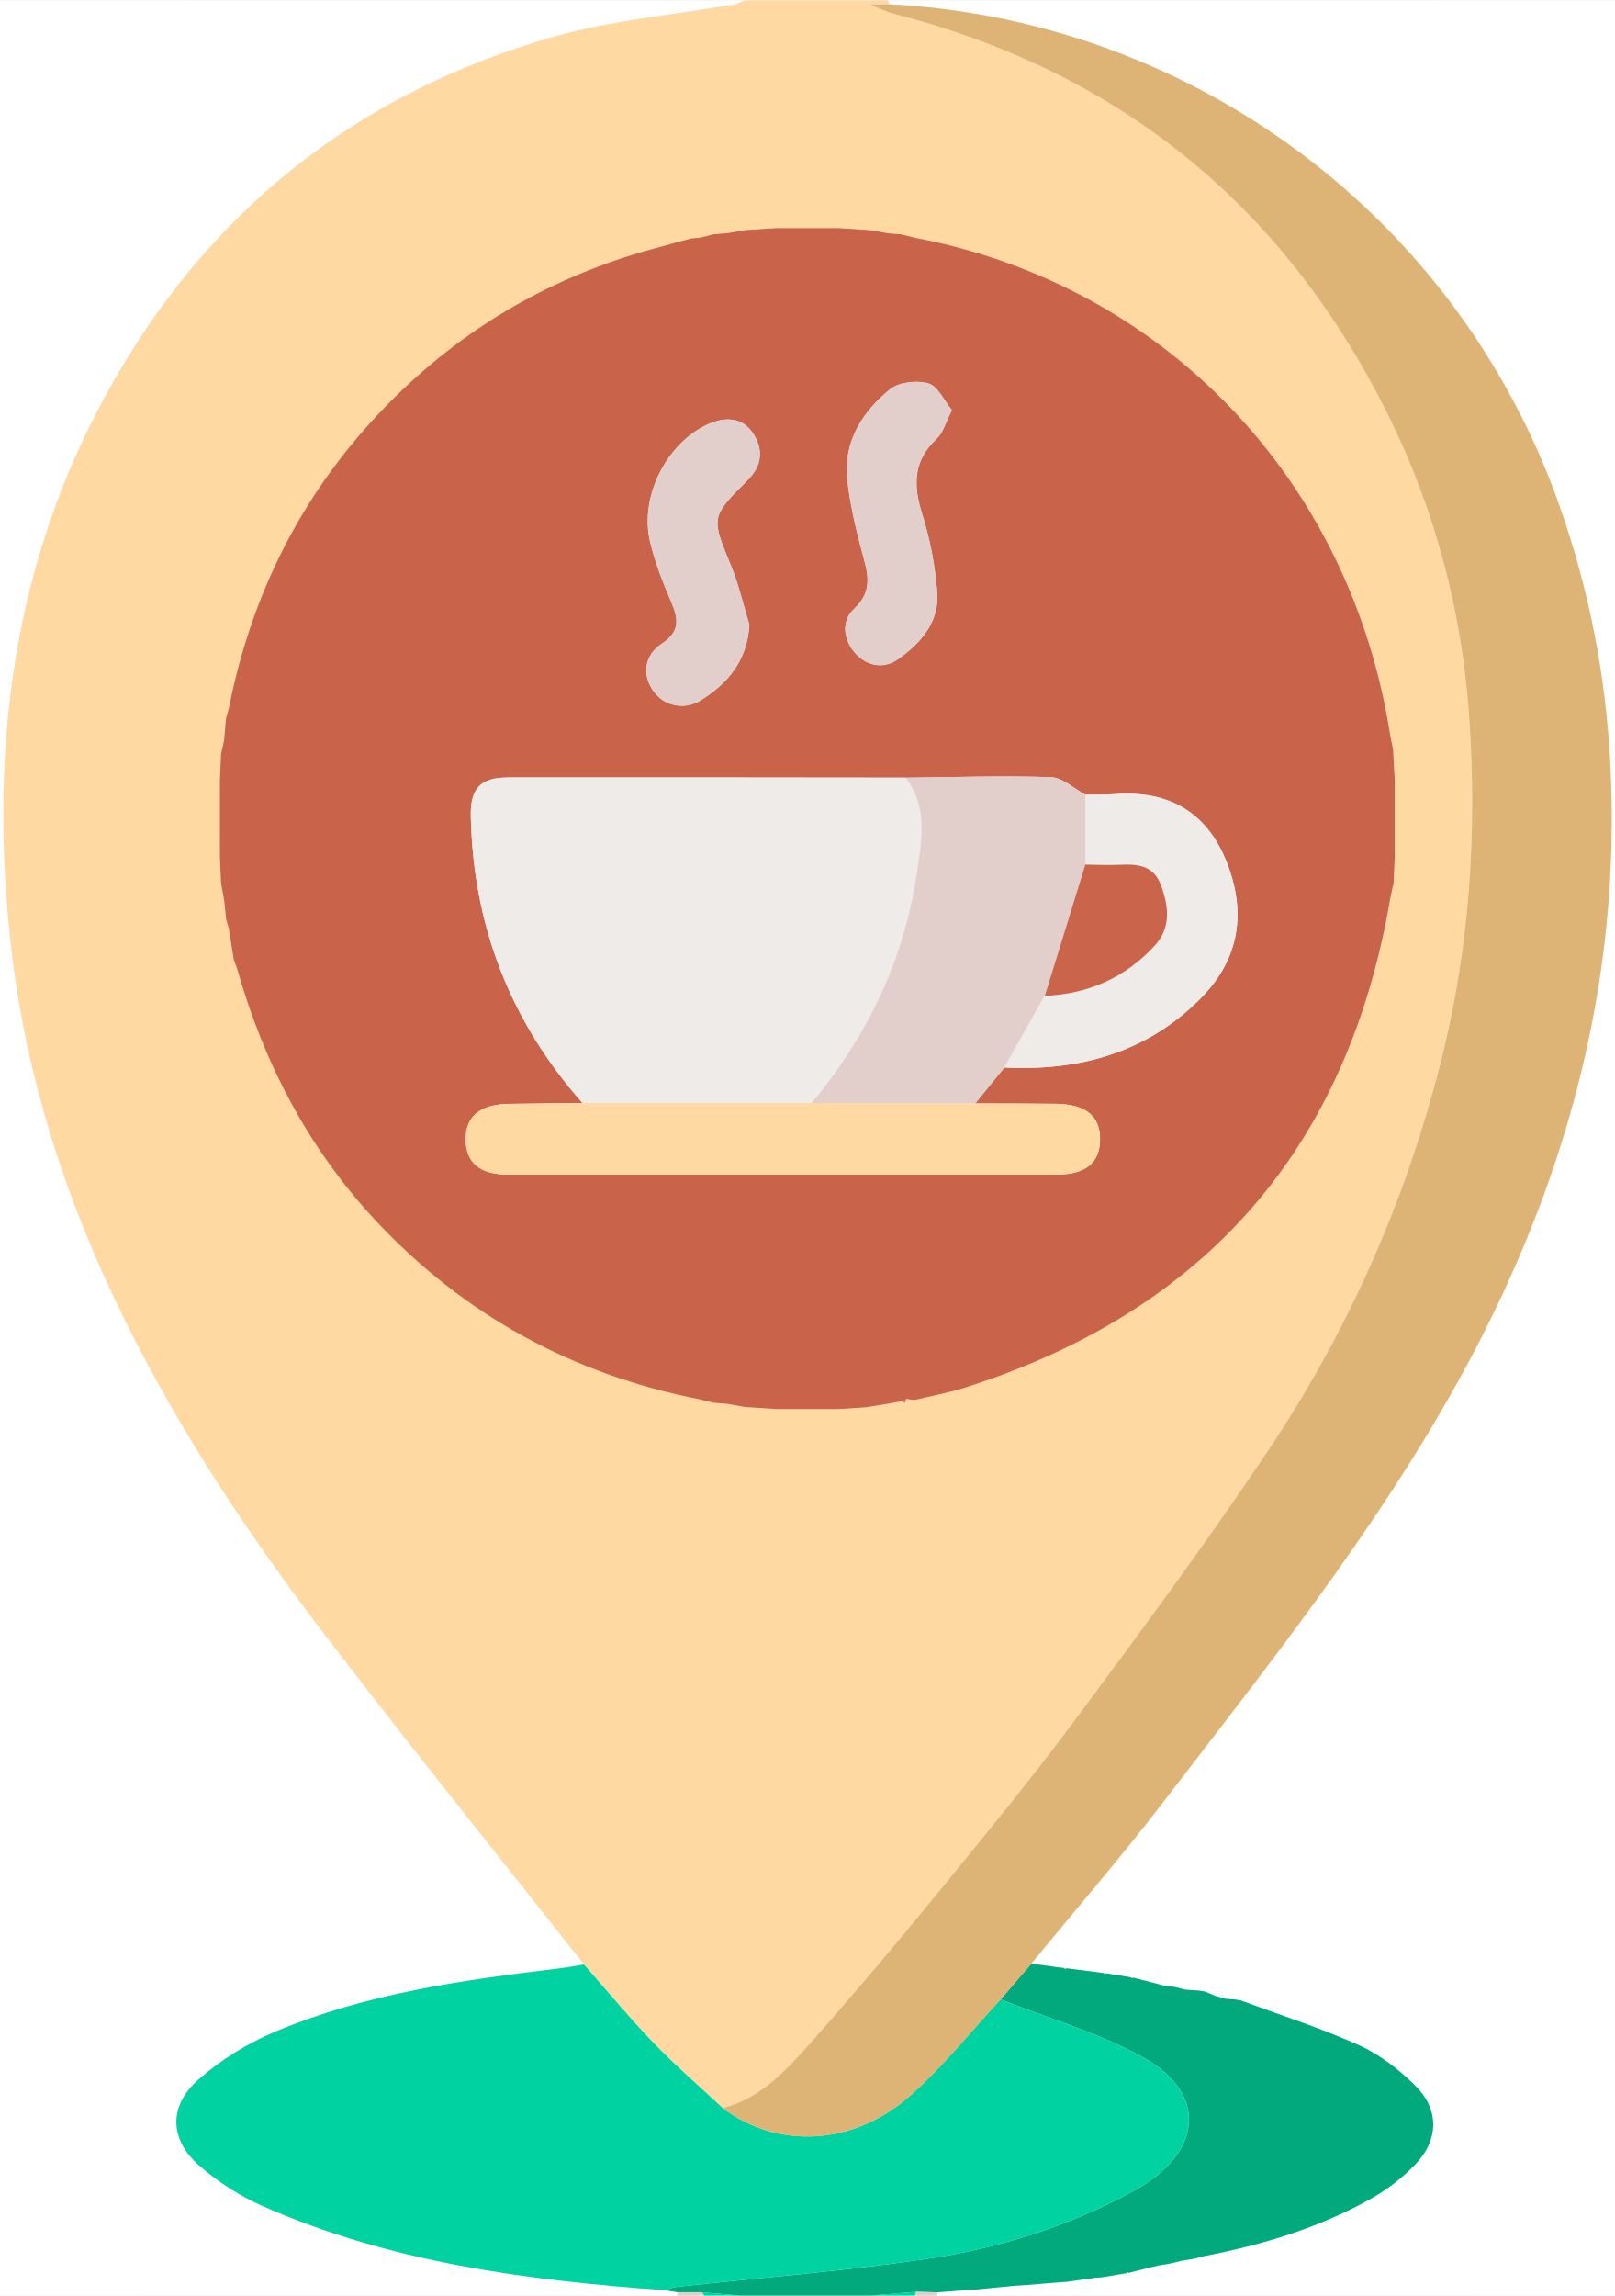
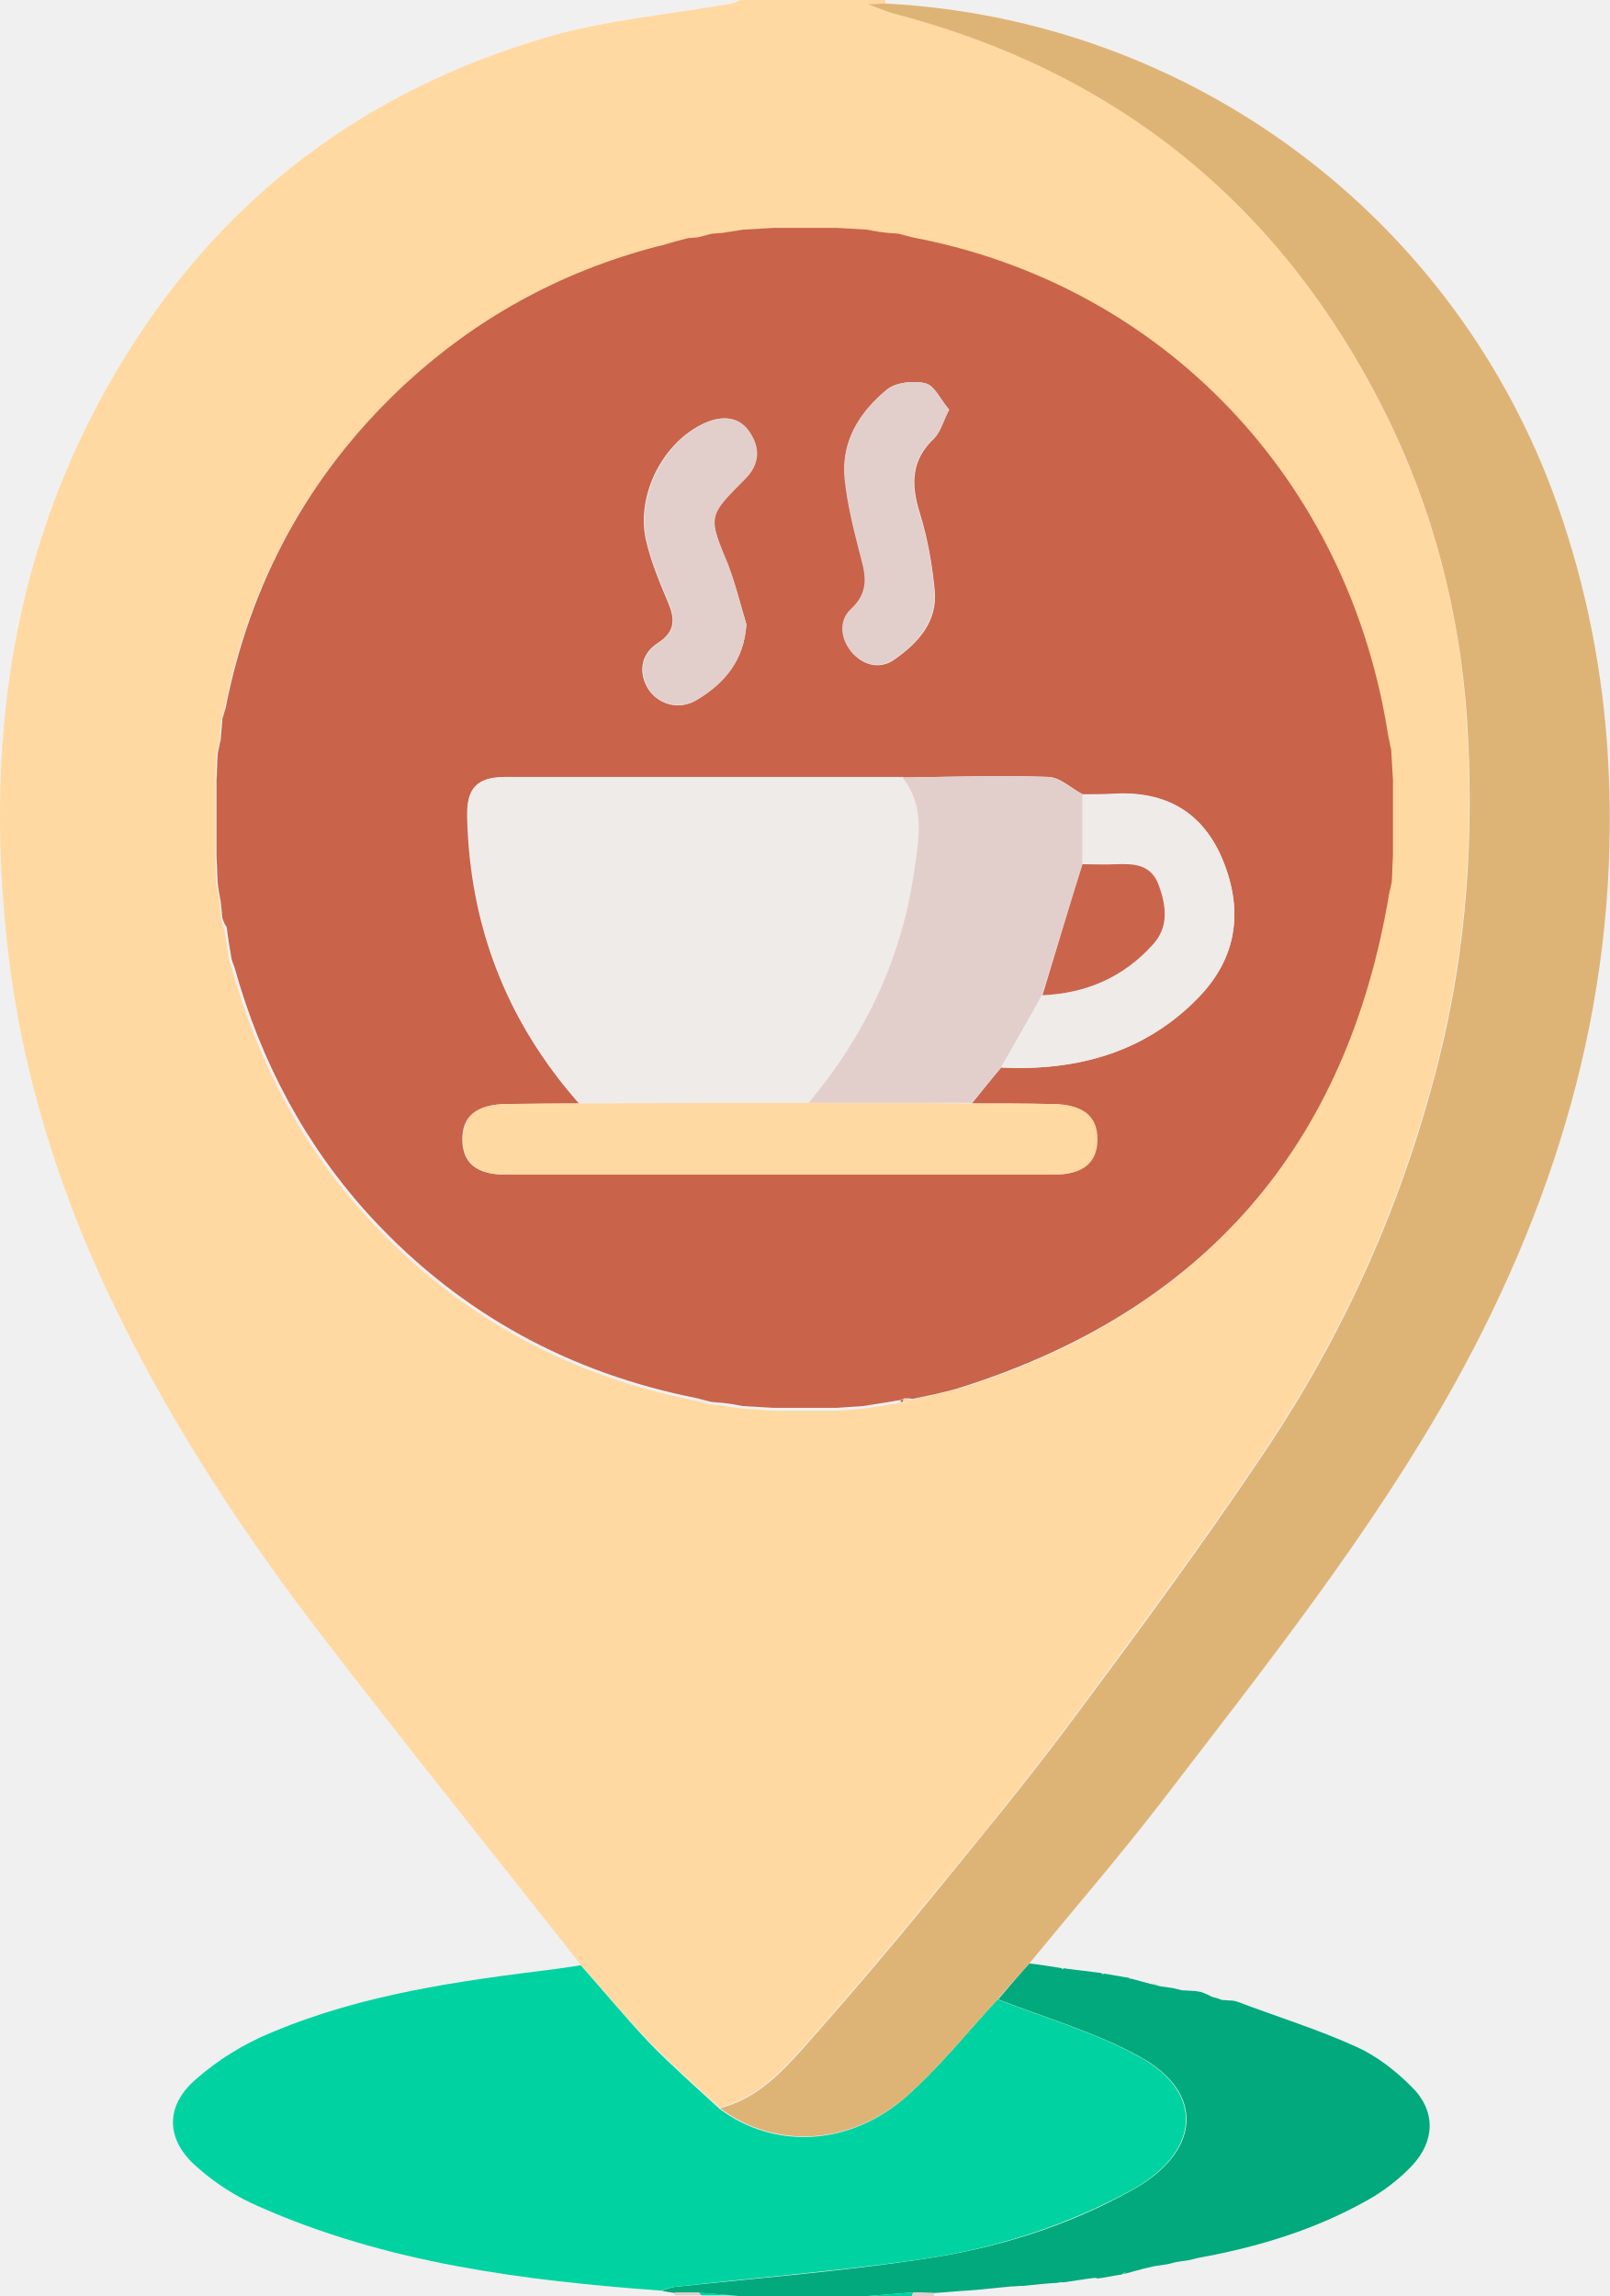
- <svg xmlns="http://www.w3.org/2000/svg" version="1.1" id="Layer_1" x="0px" y="0px" viewBox="0 0 270.04 384" style="enable-background:new 0 0 270.04 384;" xml:space="preserve">
+ <svg xmlns="http://www.w3.org/2000/svg" version="1.1" id="Layer_1" x="0px" y="0px" viewBox="0 0 269.1 383.9" style="enable-background:new 0 0 269.1 383.9;" xml:space="preserve">
  <style type="text/css">
- 	.st0{fill:#FFFFFF;}
- 	.st1{fill:#FFD9A1;}
- 	.st2{fill:#01A97D;}
- 	.st3{fill:#00D3A1;}
- 	.st4{fill:#E2CFCC;}
- 	.st5{fill:#FDD6A0;}
- 	.st6{fill:#DEB476;}
- 	.st7{fill:#C9634A;}
- 	.st8{fill:#CA654C;}
- 	.st9{fill:#EFEBE9;}
+ 	.st0{fill:#FFD9A1;}
+ 	.st1{fill:#01A97D;}
+ 	.st2{fill:#00D3A1;}
+ 	.st3{fill:#E2CFCC;}
+ 	.st4{fill:#FDD6A0;}
+ 	.st5{fill:#DEB476;}
+ 	.st6{fill:#C9634A;}
+ 	.st7{fill:#CA654C;}
+ 	.st8{fill:#EFEBE9;}
</style>
  <g>
    <g>
-       <path class="st0" d="M113.32,383.93c-55.73,0-111.46-0.02-167.19,0.07c-2.57,0-3.07-0.5-3.07-3.07    c0.08-125.95,0.08-251.91,0-377.86c0-2.57,0.5-3.08,3.07-3.07C5.61,0.09,65.09,0.07,124.57,0.07c-0.56,0.23-1.1,0.56-1.68,0.66    c-10.14,1.78-20.54,2.64-30.39,5.46c-32.96,9.44-57.94,29.34-74.56,59.45c-15.9,28.81-19.7,59.88-16.16,92.02    c2.45,22.21,9.26,43.29,19.21,63.32c9.3,18.73,20.84,36.06,33.5,52.61c14.15,18.5,28.77,36.64,43.19,54.93    c-1.35,0.22-2.68,0.49-4.04,0.65c-16.22,1.95-32.42,4.21-47.6,10.59c-4.62,1.94-9.13,4.71-12.87,8.03    c-5.09,4.51-4.81,10.13,0.34,14.54c3.07,2.64,6.64,4.92,10.34,6.56c21.4,9.48,44.21,12.45,67.27,14.11    c0.76,0.12,1.51,0.24,2.27,0.36C113.33,383.55,113.3,383.74,113.32,383.93z" />
-       <path class="st0" d="M148.56,0.07c58.48,0,116.96,0.02,175.44-0.07c2.57,0,3.07,0.5,3.07,3.07c-0.08,125.95-0.08,251.91,0,377.86    c0,2.57-0.5,3.08-3.07,3.07c-55.73-0.09-111.46-0.07-167.19-0.07c0.03-0.18,0.01-0.36-0.06-0.53c1.79-0.14,3.57-0.27,5.36-0.41    c0.46-0.03,0.92-0.06,1.37-0.09c2.05-0.2,4.09-0.4,6.14-0.6c0.7-0.05,1.4-0.09,2.1-0.14c1.86-0.15,3.71-0.3,5.57-0.45    c0.38-0.03,0.75-0.05,1.13-0.08c1.61-0.23,3.23-0.45,4.84-0.68c0.33-0.03,0.67-0.05,1-0.08c1.4-0.23,2.8-0.47,4.2-0.7    c0,0,0.31-0.03,0.31-0.03c1.11-0.28,2.22-0.57,3.33-0.85c0.59-0.14,1.17-0.27,1.76-0.41c0.67-0.11,1.33-0.22,2-0.33    c0.57-0.14,1.14-0.29,1.71-0.43c0.68-0.11,1.36-0.22,2.03-0.33c0.56-0.15,1.12-0.29,1.68-0.44c9.81-1.89,19.31-4.73,28.05-9.64    c2.68-1.5,5.22-3.47,7.36-5.67c4.03-4.16,4.11-9.28-0.01-13.3c-2.72-2.66-5.9-5.14-9.34-6.69c-6.43-2.89-13.18-5.04-19.8-7.5    c-0.33-0.05-0.67-0.11-1-0.16c-0.52-0.04-1.04-0.07-1.56-0.11c-0.54-0.15-1.08-0.3-1.62-0.46c-0.6-0.25-1.21-0.5-1.81-0.75    c-0.35-0.06-0.69-0.11-1.04-0.17c-0.75-0.05-1.49-0.09-2.24-0.14c-0.56-0.14-1.11-0.29-1.67-0.43c-0.7-0.1-1.4-0.2-2.11-0.3    c-0.55-0.15-1.1-0.29-1.65-0.44c-1.11-0.29-2.23-0.58-3.34-0.86c0,0-0.3-0.03-0.3-0.03c-1.39-0.23-2.78-0.45-4.16-0.68    c-0.11-0.13-0.24-0.15-0.38-0.04c-2.12-0.27-4.23-0.54-6.35-0.81l-0.29-0.01c-1.84-0.25-3.67-0.51-5.51-0.76    c7.35-8.97,14.96-17.74,22.01-26.94c17.3-22.57,35.08-44.82,49.01-69.78c18.06-32.36,27.79-66.75,25.83-104.11    c-0.78-14.8-3.59-29.11-8.52-43.06C243.87,36.38,199.67,3.35,148.67,0.69C148.62,0.49,148.59,0.28,148.56,0.07z" />
-       <path class="st1" d="M97.69,328.53C83.27,310.24,68.65,292.1,54.5,273.6c-12.67-16.55-24.21-33.89-33.5-52.61    c-9.95-20.03-16.77-41.11-19.21-63.32c-3.54-32.14,0.26-63.21,16.16-92.02C34.56,35.53,59.54,15.63,92.5,6.19    c9.84-2.82,20.25-3.68,30.39-5.46c0.58-0.1,1.12-0.44,1.68-0.66c7,0,13.99,0,20.99,0c0,0.24-0.01,0.47-0.02,0.71    c1.36,0.52,2.69,1.18,4.09,1.54c37.59,9.67,65.01,32,82.35,66.61c8.11,16.19,12.67,33.59,13.84,51.56    c1.24,19.03,0,38.01-4.69,56.68c-5.92,23.57-15.62,45.47-29.1,65.57c-10.32,15.39-21.35,30.31-32.41,45.18    c-7.57,10.17-15.64,19.96-23.67,29.77c-6.69,8.18-13.52,16.25-20.54,24.15c-4.03,4.54-8.22,9.1-14.49,10.73    c-3.88-3.63-7.92-7.11-11.6-10.94C105.27,337.43,101.55,332.92,97.69,328.53z M151.37,234.63c0.55-0.16,1.09-0.32,1.64-0.48    c2.78-0.67,5.62-1.18,8.34-2.04c40.46-12.84,64.21-40.23,71.3-82.08c0.17-0.77,0.34-1.55,0.51-2.32c0.07-1.48,0.13-2.96,0.2-4.44    c0-4.25,0-8.5,0-12.74c-0.09-1.72-0.19-3.43-0.28-5.15c-0.16-0.78-0.31-1.57-0.47-2.35c-6.65-42.79-37.77-75.37-79.54-83.27    c-0.77-0.19-1.54-0.38-2.32-0.57c-0.73-0.06-1.46-0.12-2.18-0.18c-1.03-0.18-2.05-0.36-3.08-0.54c-1.74-0.11-3.49-0.23-5.23-0.34    c-3.46,0-6.91,0-10.37,0c-1.74,0.11-3.48,0.23-5.23,0.34c-1.03,0.18-2.05,0.35-3.08,0.53c-0.73,0.06-1.46,0.12-2.18,0.17    c-0.77,0.19-1.55,0.38-2.32,0.57c-0.49,0.04-0.97,0.09-1.46,0.13c-0.76,0.21-1.52,0.42-2.29,0.62c-0.96,0.26-1.91,0.54-2.87,0.79    c-16.34,4.27-30.71,12.12-42.97,23.75C52.01,79.72,42.4,97.63,38.27,118.52c-0.15,0.54-0.31,1.07-0.46,1.61    c-0.11,1.21-0.22,2.42-0.33,3.63c-0.17,0.77-0.34,1.55-0.51,2.32c-0.07,1.48-0.13,2.96-0.2,4.44c0,4.25,0,8.5,0,12.75    c0.07,1.48,0.13,2.96,0.2,4.44c0.18,1.02,0.37,2.04,0.55,3.06c0.09,0.96,0.19,1.93,0.28,2.89c0.15,0.54,0.31,1.07,0.46,1.61    c0.28,1.74,0.56,3.48,0.84,5.22c0.18,0.49,0.36,0.98,0.54,1.47c4.48,15.82,11.89,30.04,23.15,42.11    c14.82,15.88,32.97,25.79,54.27,29.97c0.77,0.19,1.54,0.38,2.31,0.57c0.73,0.06,1.46,0.12,2.19,0.17    c1.03,0.18,2.05,0.36,3.08,0.54c1.74,0.12,3.49,0.23,5.23,0.35c3.45,0,6.91,0,10.36,0c1.5-0.09,3.01-0.19,4.51-0.28    c1.27-0.2,2.53-0.4,3.8-0.6c0.79-0.15,1.58-0.29,2.37-0.44C151.05,234.47,151.2,234.57,151.37,234.63z" />
-       <path class="st2" d="M183.27,380.95c-1.61,0.23-3.23,0.45-4.84,0.68c-0.38,0.03-0.75,0.05-1.13,0.08    c-1.86,0.15-3.71,0.3-5.57,0.45c-0.7,0.05-1.4,0.09-2.1,0.14c-2.05,0.2-4.09,0.4-6.14,0.6c-0.46,0.03-0.92,0.06-1.38,0.09    c-1.79,0.14-3.57,0.27-5.36,0.41c-1.15-0.03-2.3-0.06-3.45-0.09c-2.58,0.21-5.16,0.42-7.74,0.63c-7.25,0-14.49,0-21.74,0    c-2.12-0.18-4.24-0.37-6.36-0.55c-1.35,0-2.7,0-4.05,0c-0.76-0.12-1.51-0.24-2.27-0.36c0.7-0.19,1.39-0.48,2.1-0.56    c13.92-1.53,27.91-2.62,41.76-4.67c12.09-1.79,23.75-5.43,34.6-11.35c11.62-6.34,12.63-16.3,1.53-22.42    c-7.43-4.1-15.8-6.48-23.74-9.63c1.72-2,3.44-4,5.16-5.99c1.84,0.25,3.67,0.51,5.51,0.76c0,0,0.14,0.2,0.14,0.2l0.15-0.19    c2.12,0.27,4.23,0.54,6.35,0.81c0,0,0.18,0.18,0.18,0.18s0.2-0.14,0.2-0.14c1.39,0.23,2.78,0.45,4.16,0.68    c0,0,0.15,0.16,0.15,0.16l0.15-0.13c1.11,0.29,2.23,0.58,3.34,0.86c0.55,0.15,1.1,0.29,1.65,0.44c0.7,0.1,1.4,0.2,2.1,0.3    c0.56,0.14,1.11,0.29,1.67,0.43c0.75,0.05,1.49,0.09,2.24,0.14c0.34,0.06,0.69,0.11,1.04,0.17c0.6,0.25,1.21,0.5,1.81,0.75    c0.54,0.15,1.08,0.3,1.62,0.46c0.52,0.04,1.04,0.07,1.56,0.11c0.33,0.05,0.67,0.11,1,0.16c6.62,2.46,13.38,4.61,19.8,7.5    c3.43,1.54,6.62,4.03,9.34,6.69c4.12,4.03,4.04,9.15,0.01,13.3c-2.14,2.21-4.68,4.17-7.36,5.67c-8.74,4.91-18.25,7.75-28.05,9.64    c-0.56,0.15-1.12,0.29-1.68,0.44c-0.68,0.11-1.36,0.22-2.03,0.32c-0.57,0.14-1.14,0.29-1.71,0.43c-0.67,0.11-1.33,0.22-2,0.33    c-0.59,0.14-1.17,0.27-1.76,0.41c-1.11,0.28-2.22,0.57-3.33,0.85c0,0-0.16-0.13-0.16-0.13s-0.16,0.17-0.16,0.17    c-1.4,0.23-2.8,0.47-4.2,0.7C183.94,380.89,183.6,380.92,183.27,380.95z" />
-       <path class="st3" d="M145.56,383.93c2.58-0.21,5.16-0.42,7.74-0.63c-0.09,0.2-0.18,0.41-0.25,0.63    C150.56,383.93,148.06,383.93,145.56,383.93z" />
-       <path class="st3" d="M117.46,383.38c2.12,0.18,4.24,0.37,6.36,0.55c-2,0-4,0-6,0C117.65,383.77,117.53,383.59,117.46,383.38z" />
-       <path class="st4" d="M117.46,383.38c0.07,0.21,0.19,0.4,0.36,0.55c-1.5,0-3,0-4.5,0c-0.02-0.19,0.01-0.37,0.08-0.55    C114.76,383.38,116.11,383.38,117.46,383.38z" />
-       <path class="st4" d="M153.06,383.93c0.07-0.21,0.15-0.42,0.25-0.63c1.15,0.03,2.3,0.06,3.45,0.09c0.07,0.17,0.08,0.35,0.05,0.53    C155.56,383.93,154.31,383.93,153.06,383.93z" />
-       <path class="st5" d="M145.54,0.78c0.01-0.24,0.01-0.47,0.02-0.71c1,0,2,0,3,0c0.03,0.21,0.06,0.41,0.11,0.62    C147.63,0.72,146.59,0.75,145.54,0.78z" />
-       <path class="st3" d="M167.38,334.4c7.95,3.15,16.32,5.53,23.74,9.63c11.11,6.13,10.09,16.08-1.53,22.42    c-10.85,5.92-22.51,9.56-34.6,11.35c-13.85,2.04-27.83,3.14-41.76,4.67c-0.71,0.08-1.4,0.37-2.1,0.56    c-23.06-1.66-45.88-4.64-67.27-14.11c-3.7-1.64-7.27-3.92-10.34-6.56c-5.15-4.41-5.43-10.02-0.34-14.54    c3.74-3.32,8.25-6.09,12.87-8.03c15.19-6.39,31.38-8.64,47.6-10.59c1.35-0.16,2.69-0.43,4.04-0.65c3.86,4.38,7.58,8.9,11.63,13.1    c3.68,3.82,7.72,7.3,11.6,10.93c9.22,6.91,21.88,6.34,31.43-2.16C157.8,345.57,162.4,339.77,167.38,334.4z" />
-       <path class="st6" d="M167.38,334.4c-4.98,5.37-9.57,11.17-15.02,16.01c-9.56,8.5-22.22,9.07-31.43,2.16    c6.27-1.63,10.46-6.19,14.49-10.72c7.02-7.9,13.85-15.97,20.54-24.15c8.03-9.81,16.1-19.61,23.67-29.77    c11.06-14.87,22.09-29.79,32.41-45.18c13.48-20.1,23.18-42,29.1-65.57c4.69-18.67,5.94-37.65,4.69-56.68    c-1.17-17.98-5.73-35.37-13.84-51.56c-17.33-34.61-44.76-56.94-82.35-66.61c-1.4-0.36-2.73-1.02-4.09-1.54    c1.04-0.03,2.09-0.06,3.13-0.09c51,2.65,95.19,35.69,112.19,83.82c4.93,13.95,7.74,28.26,8.52,43.06    c1.96,37.36-7.77,71.75-25.83,104.11c-13.92,24.95-31.7,47.21-49.01,69.78c-7.05,9.2-14.66,17.97-22.01,26.94    C170.82,330.4,169.1,332.4,167.38,334.4z" />
-       <path class="st3" d="M169.62,382.3c0.7-0.05,1.4-0.09,2.1-0.14C171.03,382.2,170.33,382.25,169.62,382.3z" />
-       <path class="st4" d="M183.27,380.95c0.33-0.03,0.67-0.05,1-0.08C183.93,380.89,183.6,380.92,183.27,380.95z" />
-       <path class="st3" d="M194.52,332.03c-0.55-0.15-1.1-0.29-1.65-0.44C193.42,331.74,193.97,331.89,194.52,332.03z" />
-       <path class="st3" d="M198.29,332.77c-0.56-0.14-1.11-0.29-1.67-0.43C197.18,332.48,197.74,332.63,198.29,332.77z" />
-       <path class="st4" d="M201.57,333.08c-0.35-0.06-0.69-0.11-1.04-0.17C200.88,332.97,201.22,333.03,201.57,333.08z" />
-       <path class="st4" d="M207.56,334.56c-0.33-0.05-0.67-0.11-1-0.16C206.89,334.45,207.23,334.5,207.56,334.56z" />
-       <path class="st3" d="M199.62,377.79c0.56-0.15,1.12-0.29,1.68-0.44C200.74,377.5,200.18,377.65,199.62,377.79z" />
-       <path class="st3" d="M195.87,378.55c0.57-0.14,1.14-0.29,1.71-0.43C197.02,378.26,196.44,378.4,195.87,378.55z" />
-       <path class="st3" d="M192.12,379.29c0.59-0.14,1.17-0.27,1.76-0.41C193.29,379.01,192.7,379.15,192.12,379.29z" />
-       <path class="st3" d="M205,334.29c-0.54-0.15-1.08-0.31-1.62-0.46C203.92,333.98,204.46,334.14,205,334.29z" />
-       <path class="st4" d="M177.3,381.71c0.38-0.03,0.76-0.05,1.13-0.08C178.05,381.65,177.67,381.68,177.3,381.71z" />
-       <path class="st3" d="M162.11,382.98c0.46-0.03,0.92-0.06,1.38-0.09C163.03,382.93,162.57,382.95,162.11,382.98z" />
-       <polygon class="st4" points="188.47,380.17 188.63,380 188.78,380.14   " />
-       <polygon class="st4" points="178.33,329.17 178.18,329.37 178.04,329.16   " />
-       <polygon class="st4" points="189.53,330.73 189.37,330.87 189.22,330.7   " />
-       <path class="st4" d="M185.06,330.03l-0.2,0.14c0,0-0.18-0.18-0.18-0.18C184.82,329.88,184.95,329.9,185.06,330.03z" />
-       <path class="st7" d="M37.81,153.66c-0.09-0.96-0.19-1.93-0.28-2.89c-0.18-1.02-0.37-2.04-0.55-3.06c-0.07-1.48-0.13-2.96-0.2-4.44    c0-4.25,0-8.5,0-12.75c0.07-1.48,0.13-2.96,0.2-4.44c0.17-0.77,0.34-1.55,0.51-2.32c0.11-1.21,0.22-2.42,0.32-3.63    c0.15-0.54,0.31-1.07,0.46-1.61c4.13-20.89,13.74-38.8,29.21-53.48c12.26-11.63,26.63-19.48,42.97-23.75    c0.96-0.25,1.92-0.52,2.87-0.79c0.76-0.21,1.52-0.42,2.29-0.62c0.49-0.04,0.97-0.09,1.46-0.13c0.77-0.19,1.55-0.38,2.32-0.57    c0.73-0.06,1.46-0.12,2.18-0.17c1.03-0.18,2.05-0.35,3.08-0.53c1.74-0.11,3.48-0.23,5.22-0.34c3.46,0,6.91,0,10.37,0    c1.74,0.11,3.49,0.23,5.23,0.34c1.03,0.18,2.05,0.36,3.08,0.54c0.73,0.06,1.46,0.12,2.18,0.17c0.77,0.19,1.54,0.38,2.32,0.57    c41.77,7.9,72.89,40.48,79.54,83.27c0.16,0.78,0.31,1.57,0.47,2.35c0.09,1.72,0.19,3.43,0.28,5.15c0,4.25,0,8.5,0,12.74    c-0.07,1.48-0.13,2.96-0.2,4.44c-0.17,0.77-0.34,1.55-0.51,2.32c-7.09,41.85-30.83,69.24-71.3,82.08    c-2.72,0.86-5.56,1.37-8.34,2.04c-0.46-0.05-0.93-0.09-1.39-0.14c-0.23,0.11-0.47,0.22-0.7,0.33c-0.79,0.15-1.58,0.29-2.37,0.44    c-1.27,0.2-2.53,0.4-3.8,0.6c-1.5,0.09-3.01,0.19-4.51,0.28c-3.45,0-6.91,0-10.36,0c-1.74-0.12-3.49-0.23-5.23-0.34    c-1.03-0.18-2.05-0.36-3.08-0.54c-0.73-0.06-1.46-0.12-2.19-0.17c-0.77-0.19-1.54-0.38-2.31-0.57    c-21.3-4.18-39.45-14.09-54.27-29.97C51.54,192,44.13,177.77,39.65,161.96c-0.18-0.49-0.36-0.98-0.54-1.47    c-0.28-1.74-0.56-3.48-0.84-5.22C38.12,154.73,37.96,154.2,37.81,153.66z M181.58,132.92c-1.92-1.03-3.81-2.88-5.76-2.94    c-8.1-0.27-16.21,0-24.32,0.08c-22.19-0.02-44.37-0.06-66.56-0.03c-4.55,0.01-6.28,1.84-6.18,6.47    c0.4,18.26,6.57,34.29,18.7,47.99c-4.11,0.04-8.23,0.05-12.34,0.13c-4.91,0.09-7.29,2.14-7.21,6.11c0.08,3.8,2.43,5.72,7.15,5.72    c30.55,0.01,61.09,0.01,91.64,0c4.93,0,7.34-1.98,7.33-5.93c0-3.9-2.41-5.84-7.42-5.91c-4.49-0.06-8.98-0.05-13.46-0.07    c1.62-2,3.25-4,4.87-6c12.63,0.62,24.01-2.52,33.04-11.77c6.4-6.56,7.48-14.43,4.07-22.81c-3.31-8.15-9.59-11.74-18.32-11.16    C185.07,132.92,183.33,132.89,181.58,132.92z M125.37,104.51c-1.01-3.3-1.76-6.7-3.07-9.87c-3.35-8.15-3.46-8.12,2.82-14.4    c2.4-2.4,2.6-5.14,0.84-7.79c-1.81-2.72-4.67-2.75-7.38-1.56c-6.97,3.06-11.58,12.04-9.86,19.57c0.8,3.49,2.15,6.88,3.56,10.18    c1.22,2.85,1.54,4.98-1.55,7c-2.97,1.94-3.32,5.18-1.48,7.86c1.75,2.54,5.18,3.37,7.96,1.63    C121.78,114.29,125,110.51,125.37,104.51z M159.25,68.58c-1.35-1.63-2.36-4.01-3.93-4.45c-1.94-0.55-4.93-0.23-6.43,0.99    c-4.58,3.74-7.76,8.63-7.15,14.89c0.39,4.04,1.36,8.06,2.39,12.01c0.93,3.53,2.17,6.65-1.27,9.85c-2.16,2.01-1.8,5.2,0.32,7.48    c2.01,2.16,4.75,2.56,7.14,0.85c3.77-2.69,6.86-6.21,6.47-11.15c-0.35-4.41-1.19-8.87-2.52-13.08c-1.53-4.85-1.51-8.94,2.47-12.63    C157.81,72.32,158.21,70.61,159.25,68.58z" />
-       <path class="st6" d="M36.77,130.52c0,4.25,0,8.5,0,12.75C36.77,139.02,36.77,134.77,36.77,130.52z" />
-       <path class="st6" d="M233.35,143.27c0-4.25,0-8.5,0-12.74C233.35,134.77,233.35,139.02,233.35,143.27z" />
-       <path class="st5" d="M140.25,38.14c-3.46,0-6.91,0-10.37,0C133.34,38.14,136.79,38.14,140.25,38.14z" />
-       <path class="st5" d="M129.88,235.66c3.45,0,6.91,0,10.36,0C136.79,235.66,133.34,235.66,129.88,235.66z" />
-       <path class="st6" d="M144.76,235.38c1.27-0.2,2.53-0.4,3.8-0.6C147.29,234.98,146.02,235.18,144.76,235.38z" />
-       <path class="st6" d="M148.56,39.01c-1.03-0.18-2.05-0.36-3.08-0.54C146.5,38.66,147.53,38.84,148.56,39.01z" />
-       <path class="st6" d="M124.65,38.48c-1.03,0.18-2.05,0.35-3.08,0.53C122.6,38.84,123.63,38.66,124.65,38.48z" />
-       <path class="st6" d="M36.97,147.71c0.18,1.02,0.37,2.04,0.55,3.06C37.34,149.75,37.16,148.73,36.97,147.71z" />
-       <path class="st6" d="M121.57,234.78c1.03,0.18,2.05,0.36,3.08,0.54C123.62,235.14,122.6,234.96,121.57,234.78z" />
-       <path class="st6" d="M119.39,39.19c-0.77,0.19-1.55,0.38-2.32,0.57C117.84,39.57,118.62,39.38,119.39,39.19z" />
-       <path class="st6" d="M153.06,39.76c-0.77-0.19-1.54-0.38-2.32-0.57C151.51,39.38,152.29,39.57,153.06,39.76z" />
-       <path class="st6" d="M115.61,39.88c-0.76,0.21-1.52,0.42-2.29,0.62C114.08,40.3,114.85,40.09,115.61,39.88z" />
-       <path class="st6" d="M233.07,125.38c-0.16-0.78-0.32-1.57-0.47-2.35C232.75,123.81,232.91,124.59,233.07,125.38z" />
-       <path class="st6" d="M37.48,123.77c-0.17,0.77-0.34,1.55-0.51,2.32C37.14,125.31,37.31,124.54,37.48,123.77z" />
-       <path class="st6" d="M232.64,150.03c0.17-0.77,0.34-1.55,0.51-2.32C232.98,148.48,232.81,149.25,232.64,150.03z" />
-       <path class="st6" d="M117.07,234.04c0.77,0.19,1.54,0.38,2.31,0.57C118.61,234.42,117.84,234.23,117.07,234.04z" />
-       <path class="st6" d="M37.81,153.66c0.15,0.54,0.31,1.07,0.46,1.61C38.11,154.73,37.96,154.19,37.81,153.66z" />
-       <path class="st6" d="M38.27,118.52c-0.16,0.54-0.31,1.07-0.46,1.61C37.96,119.6,38.11,119.06,38.27,118.52z" />
-       <path class="st5" d="M151.62,234c0.46,0.05,0.93,0.09,1.39,0.14c-0.55,0.16-1.09,0.32-1.64,0.48    C151.46,234.42,151.54,234.21,151.62,234z" />
-       <path class="st5" d="M39.11,160.49c0.18,0.49,0.36,0.98,0.54,1.47C39.47,161.47,39.29,160.98,39.11,160.49z" />
-       <path class="st8" d="M151.62,234c-0.08,0.21-0.16,0.42-0.25,0.62c-0.17-0.06-0.32-0.15-0.45-0.29    C151.16,234.23,151.39,234.12,151.62,234z" />
-       <path class="st9" d="M97.46,184.49c-12.13-13.7-18.3-29.73-18.7-47.99c-0.1-4.63,1.64-6.46,6.18-6.47    c22.19-0.03,44.37,0.01,66.56,0.03c3.85,4.96,2.66,10.69,1.87,16.04c-2.13,14.43-8.24,27.19-17.59,38.38    C123.01,184.48,110.24,184.48,97.46,184.49z" />
-       <path class="st4" d="M135.78,184.48c9.35-11.2,15.46-23.96,17.59-38.38c0.79-5.35,1.97-11.08-1.87-16.04    c8.11-0.07,16.23-0.35,24.32-0.08c1.95,0.06,3.84,1.91,5.76,2.94c0,3.89-0.01,7.78-0.01,11.67c-2.26,7.32-4.52,14.64-6.78,21.95    c-2.25,4-4.51,8-6.76,12c-1.62,2-3.25,4-4.87,6C154.03,184.52,144.91,184.5,135.78,184.48z" />
-       <path class="st1" d="M135.78,184.48c9.13,0.02,18.25,0.04,27.38,0.06c4.49,0.02,8.97,0.01,13.46,0.07    c5.01,0.07,7.42,2.01,7.42,5.91c0,3.95-2.41,5.93-7.33,5.93c-30.55,0.01-61.09,0.01-91.64,0c-4.72,0-7.07-1.92-7.15-5.72    c-0.09-3.97,2.29-6.02,7.21-6.11c4.11-0.08,8.23-0.09,12.34-0.13C110.24,184.48,123.01,184.48,135.78,184.48z" />
-       <path class="st9" d="M168.02,178.55c2.25-4,4.51-8,6.76-12c7.28-0.3,13.48-3.05,18.4-8.41c2.77-3.02,2.33-6.59,1.01-10.14    c-1.26-3.39-4.06-3.52-7.05-3.37c-1.85,0.09-3.72-0.02-5.58-0.04c0-3.89,0.01-7.78,0.01-11.67c1.74-0.03,3.49,0,5.23-0.11    c8.74-0.57,15.01,3.02,18.32,11.16c3.41,8.38,2.33,16.25-4.07,22.81C192.03,176.03,180.66,179.17,168.02,178.55z" />
-       <path class="st4" d="M125.37,104.51c-0.37,6-3.59,9.78-8.15,12.63c-2.78,1.73-6.22,0.91-7.96-1.63c-1.84-2.67-1.49-5.91,1.48-7.86    c3.09-2.02,2.77-4.15,1.55-7c-1.41-3.3-2.76-6.69-3.56-10.18c-1.72-7.53,2.89-16.51,9.86-19.57c2.71-1.19,5.57-1.15,7.38,1.56    c1.76,2.65,1.57,5.38-0.84,7.79c-6.28,6.28-6.17,6.25-2.82,14.4C123.6,97.81,124.36,101.21,125.37,104.51z" />
-       <path class="st4" d="M159.25,68.58c-1.04,2.03-1.44,3.75-2.51,4.74c-3.97,3.69-4,7.78-2.47,12.63c1.33,4.21,2.17,8.67,2.52,13.08    c0.39,4.94-2.7,8.46-6.47,11.15c-2.4,1.71-5.13,1.3-7.14-0.85c-2.12-2.28-2.48-5.46-0.32-7.48c3.45-3.21,2.2-6.33,1.27-9.85    c-1.04-3.94-2-7.96-2.39-12.01c-0.61-6.25,2.57-11.15,7.15-14.89c1.49-1.22,4.49-1.54,6.43-0.99    C156.89,64.57,157.9,66.95,159.25,68.58z" />
-       <path class="st8" d="M181.57,144.59c1.86,0.02,3.72,0.13,5.58,0.04c2.99-0.15,5.79-0.02,7.05,3.37c1.32,3.54,1.76,7.11-1.01,10.14    c-4.92,5.36-11.12,8.11-18.4,8.41C177.05,159.23,179.31,151.91,181.57,144.59z" />
+       <path class="st0" d="M97.1,328.5c-14.4-18.3-29-36.4-43.2-54.9c-12.7-16.5-24.2-33.9-33.5-52.6c-10-20-16.8-41.1-19.2-63.3    c-3.5-32.1,0.3-63.2,16.2-92C34,35.5,59,15.6,91.9,6.1c9.8-2.8,20.2-3.7,30.4-5.5c0.6-0.1,1.1-0.4,1.7-0.7c7,0,14,0,21,0    c0,0.2,0,0.5,0,0.7c1.4,0.5,2.7,1.2,4.1,1.5c37.6,9.7,65,32,82.3,66.6c8.1,16.2,12.7,33.6,13.8,51.6c1.2,19,0,38-4.7,56.7    c-5.9,23.6-15.6,45.5-29.1,65.6c-10.3,15.4-21.4,30.3-32.4,45.2c-7.6,10.2-15.6,20-23.7,29.8c-6.7,8.2-13.5,16.2-20.5,24.1    c-4,4.5-8.2,9.1-14.5,10.7c-3.9-3.6-7.9-7.1-11.6-10.9C104.7,337.4,101,332.9,97.1,328.5z M150.8,234.6c0.6-0.2,1.1-0.3,1.6-0.5    c2.8-0.7,5.6-1.2,8.3-2c40.5-12.8,64.2-40.2,71.3-82.1c0.2-0.8,0.3-1.6,0.5-2.3c0.1-1.5,0.1-3,0.2-4.4c0-4.2,0-8.5,0-12.7    c-0.1-1.7-0.2-3.4-0.3-5.1c-0.2-0.8-0.3-1.6-0.5-2.3c-6.6-42.8-37.8-75.4-79.5-83.3c-0.8-0.2-1.5-0.4-2.3-0.6    c-0.7-0.1-1.5-0.1-2.2-0.2c-1-0.2-2.1-0.4-3.1-0.5c-1.7-0.1-3.5-0.2-5.2-0.3c-3.5,0-6.9,0-10.4,0c-1.7,0.1-3.5,0.2-5.2,0.3    c-1,0.2-2.1,0.3-3.1,0.5c-0.7,0.1-1.5,0.1-2.2,0.2c-0.8,0.2-1.6,0.4-2.3,0.6c-0.5,0-1,0.1-1.5,0.1c-0.8,0.2-1.5,0.4-2.3,0.6    c-1,0.3-1.9,0.5-2.9,0.8c-16.3,4.3-30.7,12.1-43,23.8c-15.5,14.7-25.1,32.6-29.2,53.5c-0.2,0.5-0.3,1.1-0.5,1.6    c-0.1,1.2-0.2,2.4-0.3,3.6c-0.2,0.8-0.3,1.6-0.5,2.3c-0.1,1.5-0.1,3-0.2,4.4c0,4.2,0,8.5,0,12.8c0.1,1.5,0.1,3,0.2,4.4    c0.2,1,0.4,2,0.5,3.1c0.1,1,0.2,1.9,0.3,2.9c0.2,0.5,0.3,1.1,0.5,1.6c0.3,1.7,0.6,3.5,0.8,5.2c0.2,0.5,0.4,1,0.5,1.5    c4.5,15.8,11.9,30,23.2,42.1c14.8,15.9,33,25.8,54.3,30c0.8,0.2,1.5,0.4,2.3,0.6c0.7,0.1,1.5,0.1,2.2,0.2c1,0.2,2.1,0.4,3.1,0.5    c1.7,0.1,3.5,0.2,5.2,0.4c3.4,0,6.9,0,10.4,0c1.5-0.1,3-0.2,4.5-0.3c1.3-0.2,2.5-0.4,3.8-0.6c0.8-0.1,1.6-0.3,2.4-0.4    C150.5,234.4,150.6,234.5,150.8,234.6z" />
+       <path class="st1" d="M182.7,380.9c-1.6,0.2-3.2,0.5-4.8,0.7c-0.4,0-0.8,0-1.1,0.1c-1.9,0.1-3.7,0.3-5.6,0.5    c-0.7,0-1.4,0.1-2.1,0.1c-2.1,0.2-4.1,0.4-6.1,0.6c-0.5,0-0.9,0.1-1.4,0.1c-1.8,0.1-3.6,0.3-5.4,0.4c-1.1,0-2.3-0.1-3.4-0.1    c-2.6,0.2-5.2,0.4-7.7,0.6c-7.2,0-14.5,0-21.7,0c-2.1-0.2-4.2-0.4-6.4-0.5c-1.3,0-2.7,0-4.1,0c-0.8-0.1-1.5-0.2-2.3-0.4    c0.7-0.2,1.4-0.5,2.1-0.6c13.9-1.5,27.9-2.6,41.8-4.7c12.1-1.8,23.8-5.4,34.6-11.4c11.6-6.3,12.6-16.3,1.5-22.4    c-7.4-4.1-15.8-6.5-23.7-9.6c1.7-2,3.4-4,5.2-6c1.8,0.2,3.7,0.5,5.5,0.8l0.1,0.2l0.1-0.2c2.1,0.3,4.2,0.5,6.4,0.8l0.2,0.2l0.2-0.1    c1.4,0.2,2.8,0.5,4.2,0.7l0.1,0.2l0.1-0.1c1.1,0.3,2.2,0.6,3.3,0.9c0.6,0.1,1.1,0.3,1.6,0.4c0.7,0.1,1.4,0.2,2.1,0.3    c0.6,0.1,1.1,0.3,1.7,0.4c0.8,0,1.5,0.1,2.2,0.1c0.3,0.1,0.7,0.1,1,0.2c0.6,0.2,1.2,0.5,1.8,0.8c0.5,0.1,1.1,0.3,1.6,0.5    c0.5,0,1,0.1,1.6,0.1c0.3,0,0.7,0.1,1,0.2c6.6,2.5,13.4,4.6,19.8,7.5c3.4,1.5,6.6,4,9.3,6.7c4.1,4,4,9.1,0,13.3    c-2.1,2.2-4.7,4.2-7.4,5.7c-8.7,4.9-18.2,7.8-28.1,9.6c-0.6,0.1-1.1,0.3-1.7,0.4c-0.7,0.1-1.4,0.2-2,0.3c-0.6,0.1-1.1,0.3-1.7,0.4    c-0.7,0.1-1.3,0.2-2,0.3c-0.6,0.1-1.2,0.3-1.8,0.4c-1.1,0.3-2.2,0.6-3.3,0.9l-0.2-0.1l-0.2,0.2c-1.4,0.2-2.8,0.5-4.2,0.7    C183.4,380.8,183,380.9,182.7,380.9z" />
+       <path class="st2" d="M145,383.9c2.6-0.2,5.2-0.4,7.7-0.6c-0.1,0.2-0.2,0.4-0.2,0.6C150,383.9,147.5,383.9,145,383.9z" />
+       <path class="st2" d="M116.9,383.3c2.1,0.2,4.2,0.4,6.4,0.5c-2,0-4,0-6,0C117.1,383.7,117,383.5,116.9,383.3z" />
+       <path class="st3" d="M116.9,383.3c0.1,0.2,0.2,0.4,0.4,0.5c-1.5,0-3,0-4.5,0c0-0.2,0-0.4,0.1-0.5    C114.2,383.3,115.5,383.3,116.9,383.3z" />
+       <path class="st3" d="M152.5,383.9c0.1-0.2,0.1-0.4,0.2-0.6c1.1,0,2.3,0.1,3.4,0.1c0.1,0.2,0.1,0.4,0.1,0.5    C155,383.9,153.7,383.9,152.5,383.9z" />
+       <path class="st4" d="M145,0.7c0-0.2,0-0.5,0-0.7c1,0,2,0,3,0c0,0.2,0.1,0.4,0.1,0.6C147.1,0.7,146,0.7,145,0.7z" />
+       <path class="st2" d="M166.8,334.3c7.9,3.1,16.3,5.5,23.7,9.6c11.1,6.1,10.1,16.1-1.5,22.4c-10.9,5.9-22.5,9.6-34.6,11.4    c-13.9,2-27.8,3.1-41.8,4.7c-0.7,0.1-1.4,0.4-2.1,0.6c-23.1-1.7-45.9-4.6-67.3-14.1c-3.7-1.6-7.3-3.9-10.3-6.6    c-5.1-4.4-5.4-10-0.3-14.5c3.7-3.3,8.2-6.1,12.9-8c15.2-6.4,31.4-8.6,47.6-10.6c1.3-0.2,2.7-0.4,4-0.6c3.9,4.4,7.6,8.9,11.6,13.1    c3.7,3.8,7.7,7.3,11.6,10.9c9.2,6.9,21.9,6.3,31.4-2.2C157.2,345.5,161.8,339.7,166.8,334.3z" />
+       <path class="st5" d="M166.8,334.3c-5,5.4-9.6,11.2-15,16c-9.6,8.5-22.2,9.1-31.4,2.2c6.3-1.6,10.5-6.2,14.5-10.7    c7-7.9,13.9-16,20.5-24.1c8-9.8,16.1-19.6,23.7-29.8c11.1-14.9,22.1-29.8,32.4-45.2c13.5-20.1,23.2-42,29.1-65.6    c4.7-18.7,5.9-37.6,4.7-56.7c-1.2-18-5.7-35.4-13.8-51.6c-17.3-34.6-44.8-56.9-82.3-66.6c-1.4-0.4-2.7-1-4.1-1.5    c1,0,2.1-0.1,3.1-0.1c51,2.7,95.2,35.7,112.2,83.8c4.9,13.9,7.7,28.3,8.5,43.1c2,37.4-7.8,71.7-25.8,104.1    c-13.9,24.9-31.7,47.2-49,69.8c-7.1,9.2-14.7,18-22,26.9C170.3,330.3,168.5,332.3,166.8,334.3z" />
+       <path class="st2" d="M169.1,382.2c0.7,0,1.4-0.1,2.1-0.1C170.5,382.1,169.8,382.2,169.1,382.2z" />
+       <path class="st3" d="M182.7,380.9c0.3,0,0.7,0,1-0.1C183.4,380.8,183,380.9,182.7,380.9z" />
+       <path class="st2" d="M194,332c-0.6-0.1-1.1-0.3-1.6-0.4C192.9,331.7,193.4,331.8,194,332z" />
+       <path class="st2" d="M197.7,332.7c-0.6-0.1-1.1-0.3-1.7-0.4C196.6,332.4,197.2,332.6,197.7,332.7z" />
+       <path class="st3" d="M201,333c-0.4-0.1-0.7-0.1-1-0.2C200.3,332.9,200.7,333,201,333z" />
+       <path class="st3" d="M207,334.5c-0.3,0-0.7-0.1-1-0.2C206.3,334.4,206.7,334.4,207,334.5z" />
+       <path class="st2" d="M199.1,377.7c0.6-0.1,1.1-0.3,1.7-0.4C200.2,377.4,199.6,377.6,199.1,377.7z" />
+       <path class="st2" d="M195.3,378.5c0.6-0.1,1.1-0.3,1.7-0.4C196.5,378.2,195.9,378.3,195.3,378.5z" />
+       <path class="st2" d="M191.6,379.2c0.6-0.1,1.2-0.3,1.8-0.4C192.7,378.9,192.1,379.1,191.6,379.2z" />
+       <path class="st2" d="M204.4,334.2c-0.5-0.1-1.1-0.3-1.6-0.5C203.4,333.9,203.9,334.1,204.4,334.2z" />
+       <path class="st3" d="M176.7,381.6c0.4,0,0.8,0,1.1-0.1C177.5,381.6,177.1,381.6,176.7,381.6z" />
+       <path class="st2" d="M161.5,382.9c0.5,0,0.9-0.1,1.4-0.1C162.5,382.9,162,382.9,161.5,382.9z" />
+       <polygon class="st3" points="187.9,380.1 188.1,379.9 188.2,380.1   " />
+       <polygon class="st3" points="177.8,329.1 177.6,329.3 177.5,329.1   " />
+       <polygon class="st3" points="189,330.7 188.8,330.8 188.7,330.6   " />
+       <path class="st3" d="M184.5,330l-0.2,0.1l-0.2-0.2C184.3,329.8,184.4,329.8,184.5,330z" />
+       <path class="st6" d="M37.2,153.6c-0.1-1-0.2-1.9-0.3-2.9c-0.2-1-0.4-2-0.5-3.1c-0.1-1.5-0.1-3-0.2-4.4c0-4.2,0-8.5,0-12.8    c0.1-1.5,0.1-3,0.2-4.4c0.2-0.8,0.3-1.6,0.5-2.3c0.1-1.2,0.2-2.4,0.3-3.6c0.2-0.5,0.3-1.1,0.5-1.6C41.8,97.6,51.4,79.7,66.9,65    c12.3-11.6,26.6-19.5,43-23.8c1-0.2,1.9-0.5,2.9-0.8c0.8-0.2,1.5-0.4,2.3-0.6c0.5,0,1-0.1,1.5-0.1c0.8-0.2,1.6-0.4,2.3-0.6    c0.7-0.1,1.5-0.1,2.2-0.2c1-0.2,2.1-0.3,3.1-0.5c1.7-0.1,3.5-0.2,5.2-0.3c3.5,0,6.9,0,10.4,0c1.7,0.1,3.5,0.2,5.2,0.3    c1,0.2,2.1,0.4,3.1,0.5c0.7,0.1,1.5,0.1,2.2,0.2c0.8,0.2,1.5,0.4,2.3,0.6c41.8,7.9,72.9,40.5,79.5,83.3c0.2,0.8,0.3,1.6,0.5,2.3    c0.1,1.7,0.2,3.4,0.3,5.1c0,4.2,0,8.5,0,12.7c-0.1,1.5-0.1,3-0.2,4.4c-0.2,0.8-0.3,1.6-0.5,2.3c-7.1,41.8-30.8,69.2-71.3,82.1    c-2.7,0.9-5.6,1.4-8.3,2c-0.5-0.1-0.9-0.1-1.4-0.1c-0.2,0.1-0.5,0.2-0.7,0.3c-0.8,0.1-1.6,0.3-2.4,0.4c-1.3,0.2-2.5,0.4-3.8,0.6    c-1.5,0.1-3,0.2-4.5,0.3c-3.4,0-6.9,0-10.4,0c-1.7-0.1-3.5-0.2-5.2-0.3c-1-0.2-2.1-0.4-3.1-0.5c-0.7-0.1-1.5-0.1-2.2-0.2    c-0.8-0.2-1.5-0.4-2.3-0.6c-21.3-4.2-39.5-14.1-54.3-30c-11.2-12.1-18.7-26.3-23.1-42.1c-0.2-0.5-0.4-1-0.5-1.5    c-0.3-1.7-0.6-3.5-0.8-5.2C37.6,154.7,37.4,154.1,37.2,153.6z M181,132.8c-1.9-1-3.8-2.9-5.8-2.9c-8.1-0.3-16.2,0-24.3,0.1    c-22.2,0-44.4-0.1-66.6,0c-4.6,0-6.3,1.8-6.2,6.5c0.4,18.3,6.6,34.3,18.7,48c-4.1,0-8.2,0.1-12.3,0.1c-4.9,0.1-7.3,2.1-7.2,6.1    c0.1,3.8,2.4,5.7,7.2,5.7c30.6,0,61.1,0,91.6,0c4.9,0,7.3-2,7.3-5.9c0-3.9-2.4-5.8-7.4-5.9c-4.5-0.1-9-0.1-13.5-0.1    c1.6-2,3.2-4,4.9-6c12.6,0.6,24-2.5,33-11.8c6.4-6.6,7.5-14.4,4.1-22.8c-3.3-8.1-9.6-11.7-18.3-11.2    C184.5,132.8,182.8,132.8,181,132.8z M124.8,104.4c-1-3.3-1.8-6.7-3.1-9.9c-3.3-8.2-3.5-8.1,2.8-14.4c2.4-2.4,2.6-5.1,0.8-7.8    c-1.8-2.7-4.7-2.8-7.4-1.6c-7,3.1-11.6,12-9.9,19.6c0.8,3.5,2.2,6.9,3.6,10.2c1.2,2.8,1.5,5-1.6,7c-3,1.9-3.3,5.2-1.5,7.9    c1.8,2.5,5.2,3.4,8,1.6C121.2,114.2,124.4,110.4,124.8,104.4z M158.7,68.5c-1.4-1.6-2.4-4-3.9-4.4c-1.9-0.5-4.9-0.2-6.4,1    c-4.6,3.7-7.8,8.6-7.1,14.9c0.4,4,1.4,8.1,2.4,12c0.9,3.5,2.2,6.7-1.3,9.8c-2.2,2-1.8,5.2,0.3,7.5c2,2.2,4.8,2.6,7.1,0.8    c3.8-2.7,6.9-6.2,6.5-11.2c-0.4-4.4-1.2-8.9-2.5-13.1c-1.5-4.8-1.5-8.9,2.5-12.6C157.2,72.2,157.6,70.5,158.7,68.5z" />
+       <path class="st5" d="M36.2,130.4c0,4.2,0,8.5,0,12.8C36.2,138.9,36.2,134.7,36.2,130.4z" />
+       <path class="st5" d="M232.8,143.2c0-4.2,0-8.5,0-12.7C232.8,134.7,232.8,138.9,232.8,143.2z" />
+       <path class="st4" d="M139.7,38.1c-3.5,0-6.9,0-10.4,0C132.8,38.1,136.2,38.1,139.7,38.1z" />
+       <path class="st4" d="M129.3,235.6c3.4,0,6.9,0,10.4,0C136.2,235.6,132.8,235.6,129.3,235.6z" />
+       <path class="st5" d="M144.2,235.3c1.3-0.2,2.5-0.4,3.8-0.6C146.7,234.9,145.5,235.1,144.2,235.3z" />
+       <path class="st5" d="M148,38.9c-1-0.2-2.1-0.4-3.1-0.5C145.9,38.6,147,38.8,148,38.9z" />
+       <path class="st5" d="M124.1,38.4c-1,0.2-2.1,0.3-3.1,0.5C122,38.8,123.1,38.6,124.1,38.4z" />
+       <path class="st5" d="M36.4,147.6c0.2,1,0.4,2,0.5,3.1C36.8,149.7,36.6,148.7,36.4,147.6z" />
+       <path class="st5" d="M121,234.7c1,0.2,2.1,0.4,3.1,0.5C123.1,235.1,122,234.9,121,234.7z" />
+       <path class="st5" d="M118.8,39.1c-0.8,0.2-1.6,0.4-2.3,0.6C117.3,39.5,118.1,39.3,118.8,39.1z" />
+       <path class="st5" d="M152.5,39.7c-0.8-0.2-1.5-0.4-2.3-0.6C150.9,39.3,151.7,39.5,152.5,39.7z" />
+       <path class="st5" d="M115,39.8c-0.8,0.2-1.5,0.4-2.3,0.6C113.5,40.2,114.3,40,115,39.8z" />
+       <path class="st5" d="M232.5,125.3c-0.2-0.8-0.3-1.6-0.5-2.3C232.2,123.7,232.3,124.5,232.5,125.3z" />
+       <path class="st5" d="M36.9,123.7c-0.2,0.8-0.3,1.6-0.5,2.3C36.6,125.2,36.7,124.5,36.9,123.7z" />
+       <path class="st5" d="M232.1,150c0.2-0.8,0.3-1.6,0.5-2.3C232.4,148.4,232.2,149.2,232.1,150z" />
+       <path class="st5" d="M116.5,234c0.8,0.2,1.5,0.4,2.3,0.6C118,234.3,117.3,234.2,116.5,234z" />
+       <path class="st5" d="M37.2,153.6c0.2,0.5,0.3,1.1,0.5,1.6C37.5,154.7,37.4,154.1,37.2,153.6z" />
+       <path class="st5" d="M37.7,118.4c-0.2,0.5-0.3,1.1-0.5,1.6C37.4,119.5,37.5,119,37.7,118.4z" />
+       <path class="st4" d="M151.1,233.9c0.5,0.1,0.9,0.1,1.4,0.1c-0.6,0.2-1.1,0.3-1.6,0.5C150.9,234.3,151,234.1,151.1,233.9z" />
+       <path class="st4" d="M38.5,160.4c0.2,0.5,0.4,1,0.5,1.5C38.9,161.4,38.7,160.9,38.5,160.4z" />
+       <path class="st7" d="M151.1,233.9c-0.1,0.2-0.2,0.4-0.2,0.6c-0.2-0.1-0.3-0.1-0.4-0.3C150.6,234.2,150.8,234,151.1,233.9z" />
+       <path class="st8" d="M96.9,184.4c-12.1-13.7-18.3-29.7-18.7-48c-0.1-4.6,1.6-6.5,6.2-6.5c22.2,0,44.4,0,66.6,0    c3.9,5,2.7,10.7,1.9,16c-2.1,14.4-8.2,27.2-17.6,38.4C122.4,184.4,109.7,184.4,96.9,184.4z" />
+       <path class="st3" d="M135.2,184.4c9.4-11.2,15.5-24,17.6-38.4c0.8-5.4,2-11.1-1.9-16c8.1-0.1,16.2-0.4,24.3-0.1    c1.9,0.1,3.8,1.9,5.8,2.9c0,3.9,0,7.8,0,11.7c-2.3,7.3-4.5,14.6-6.8,21.9c-2.2,4-4.5,8-6.8,12c-1.6,2-3.2,4-4.9,6    C153.5,184.4,144.3,184.4,135.2,184.4z" />
+       <path class="st0" d="M135.2,184.4c9.1,0,18.2,0,27.4,0.1c4.5,0,9,0,13.5,0.1c5,0.1,7.4,2,7.4,5.9c0,3.9-2.4,5.9-7.3,5.9    c-30.6,0-61.1,0-91.6,0c-4.7,0-7.1-1.9-7.2-5.7c-0.1-4,2.3-6,7.2-6.1c4.1-0.1,8.2-0.1,12.3-0.1    C109.7,184.4,122.4,184.4,135.2,184.4z" />
+       <path class="st8" d="M167.5,178.5c2.2-4,4.5-8,6.8-12c7.3-0.3,13.5-3.1,18.4-8.4c2.8-3,2.3-6.6,1-10.1c-1.3-3.4-4.1-3.5-7.1-3.4    c-1.9,0.1-3.7,0-5.6,0c0-3.9,0-7.8,0-11.7c1.7,0,3.5,0,5.2-0.1c8.7-0.6,15,3,18.3,11.2c3.4,8.4,2.3,16.2-4.1,22.8    C191.5,176,180.1,179.1,167.5,178.5z" />
+       <path class="st3" d="M124.8,104.4c-0.4,6-3.6,9.8-8.2,12.6c-2.8,1.7-6.2,0.9-8-1.6c-1.8-2.7-1.5-5.9,1.5-7.9c3.1-2,2.8-4.2,1.6-7    c-1.4-3.3-2.8-6.7-3.6-10.2c-1.7-7.5,2.9-16.5,9.9-19.6c2.7-1.2,5.6-1.2,7.4,1.6c1.8,2.7,1.6,5.4-0.8,7.8    c-6.3,6.3-6.2,6.2-2.8,14.4C123,97.7,123.8,101.1,124.8,104.4z" />
+       <path class="st3" d="M158.7,68.5c-1,2-1.4,3.8-2.5,4.7c-4,3.7-4,7.8-2.5,12.6c1.3,4.2,2.2,8.7,2.5,13.1c0.4,4.9-2.7,8.5-6.5,11.2    c-2.4,1.7-5.1,1.3-7.1-0.8c-2.1-2.3-2.5-5.5-0.3-7.5c3.4-3.2,2.2-6.3,1.3-9.8c-1-3.9-2-8-2.4-12c-0.6-6.2,2.6-11.2,7.1-14.9    c1.5-1.2,4.5-1.5,6.4-1C156.3,64.5,157.3,66.9,158.7,68.5z" />
+       <path class="st7" d="M181,144.5c1.9,0,3.7,0.1,5.6,0c3-0.1,5.8,0,7.1,3.4c1.3,3.5,1.8,7.1-1,10.1c-4.9,5.4-11.1,8.1-18.4,8.4    C176.5,159.2,178.7,151.8,181,144.5z" />
    </g>
  </g>
</svg>
